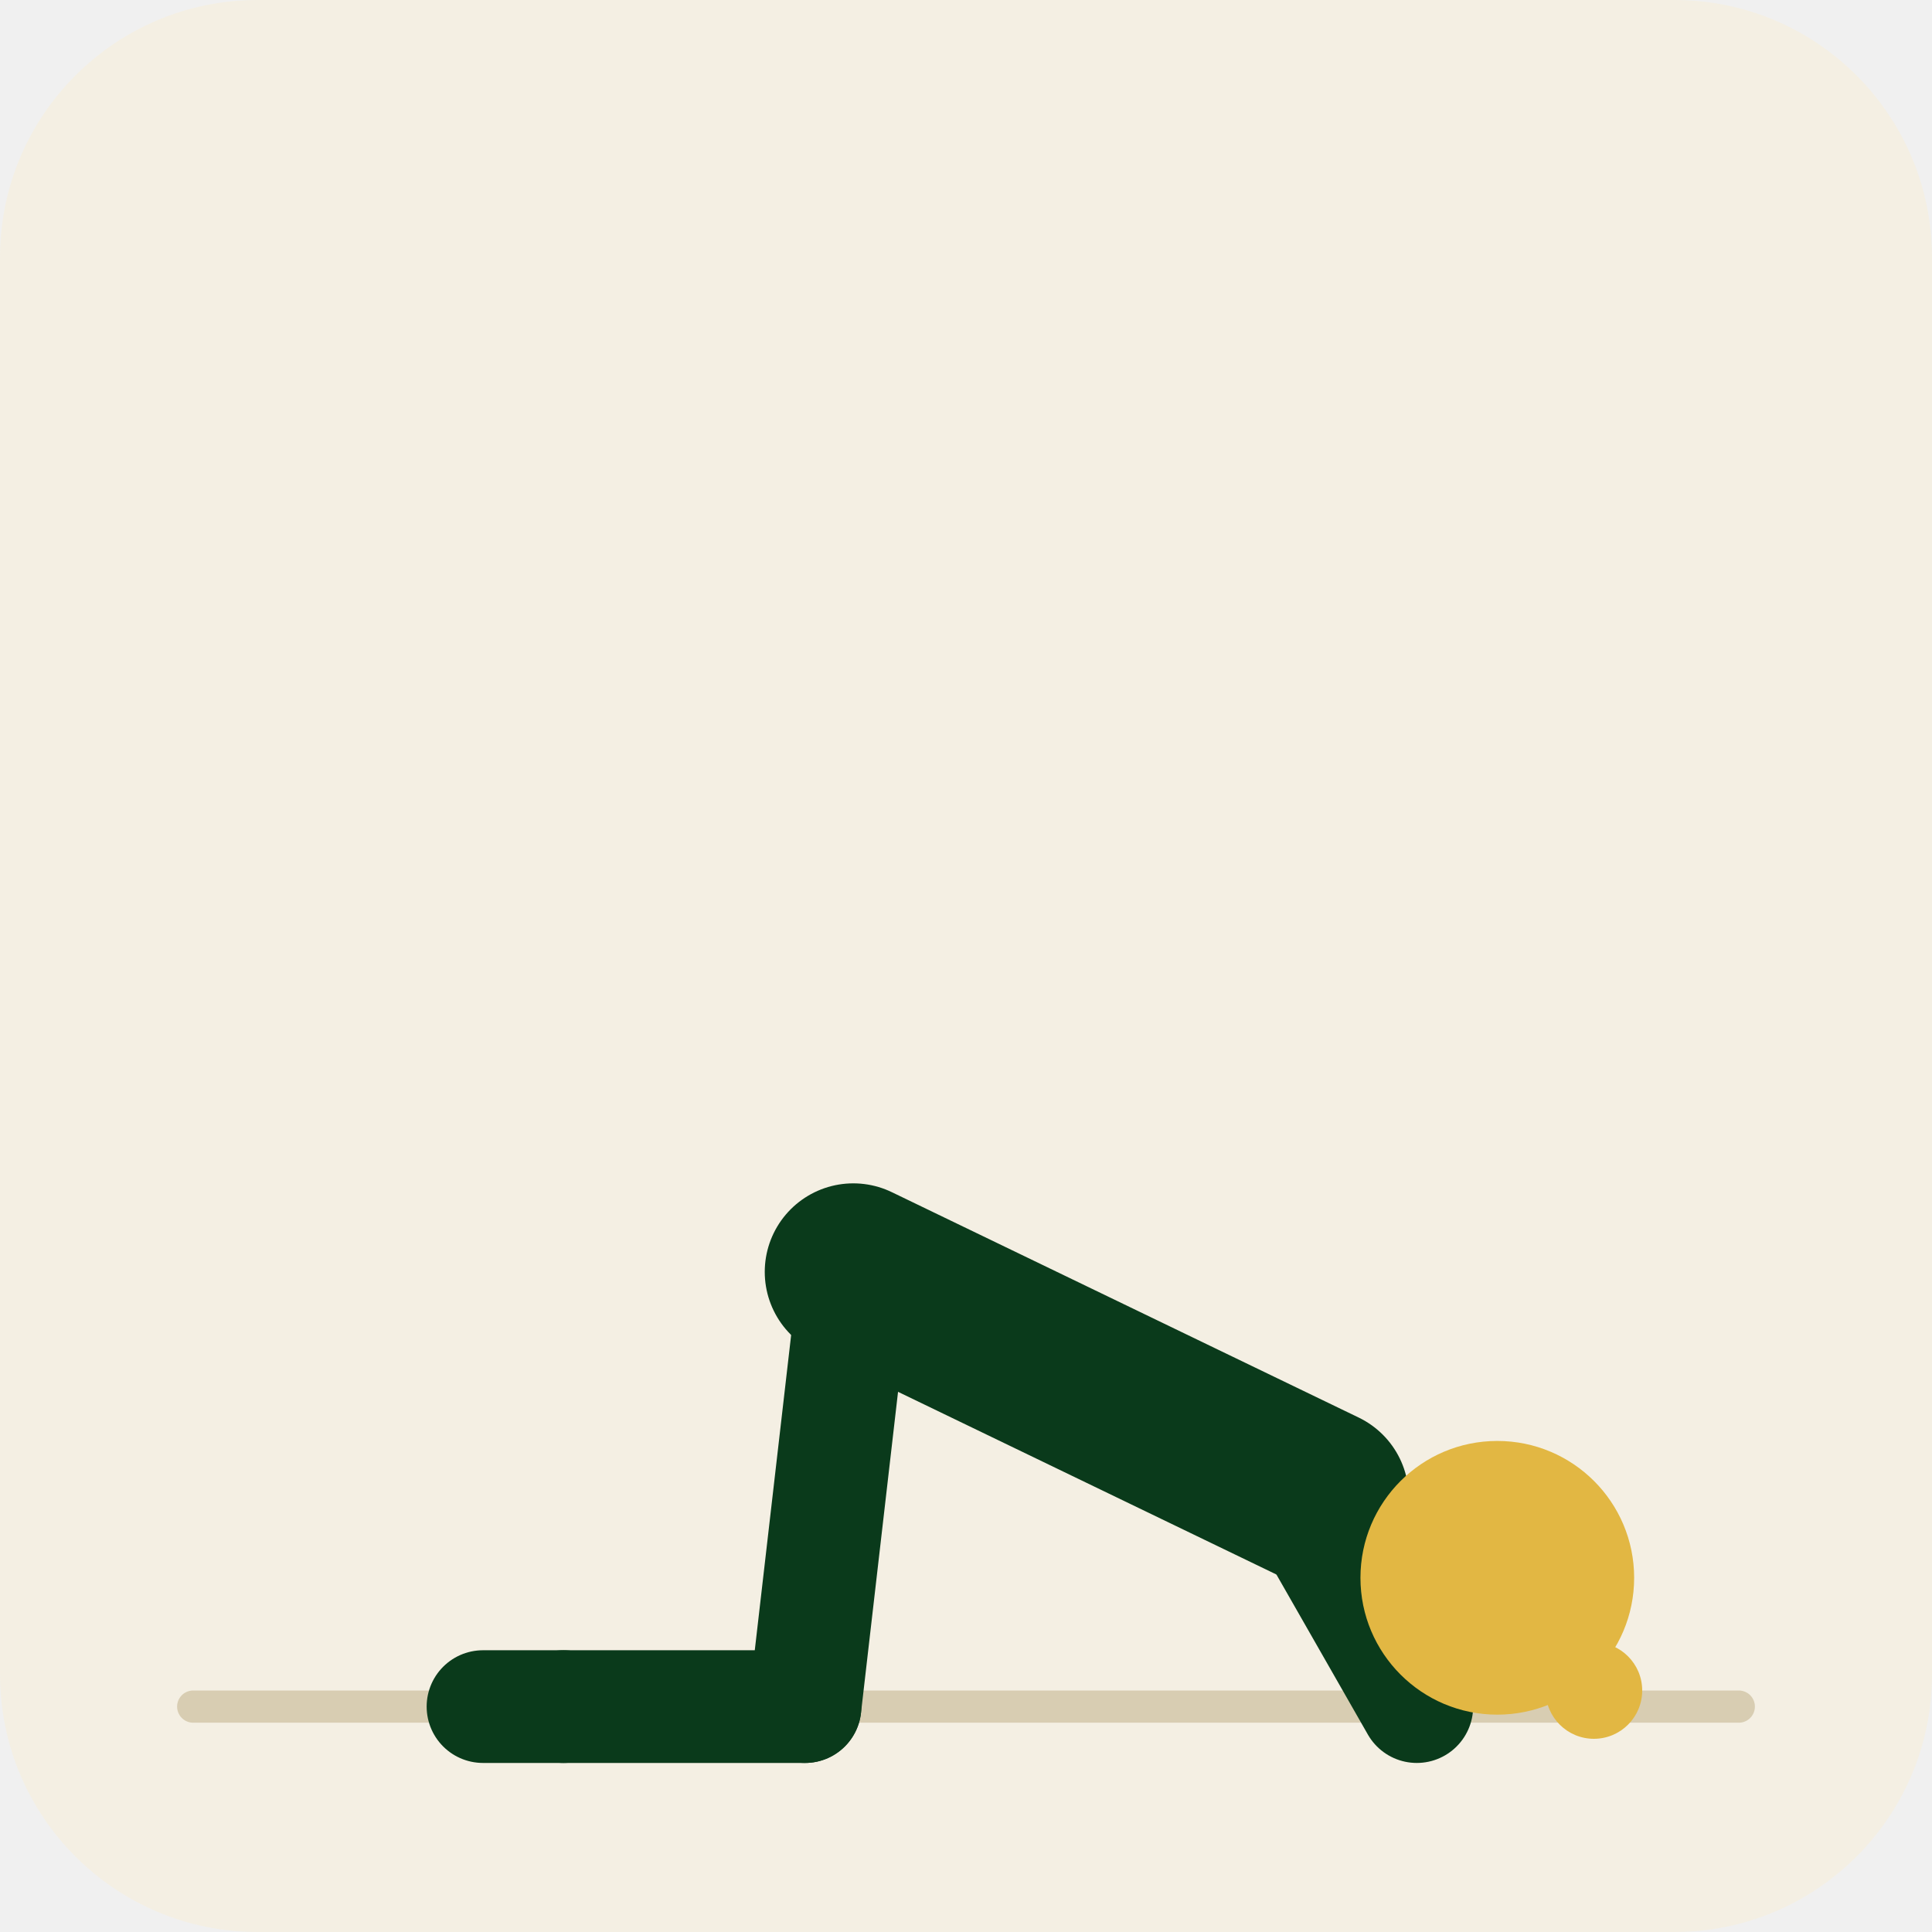
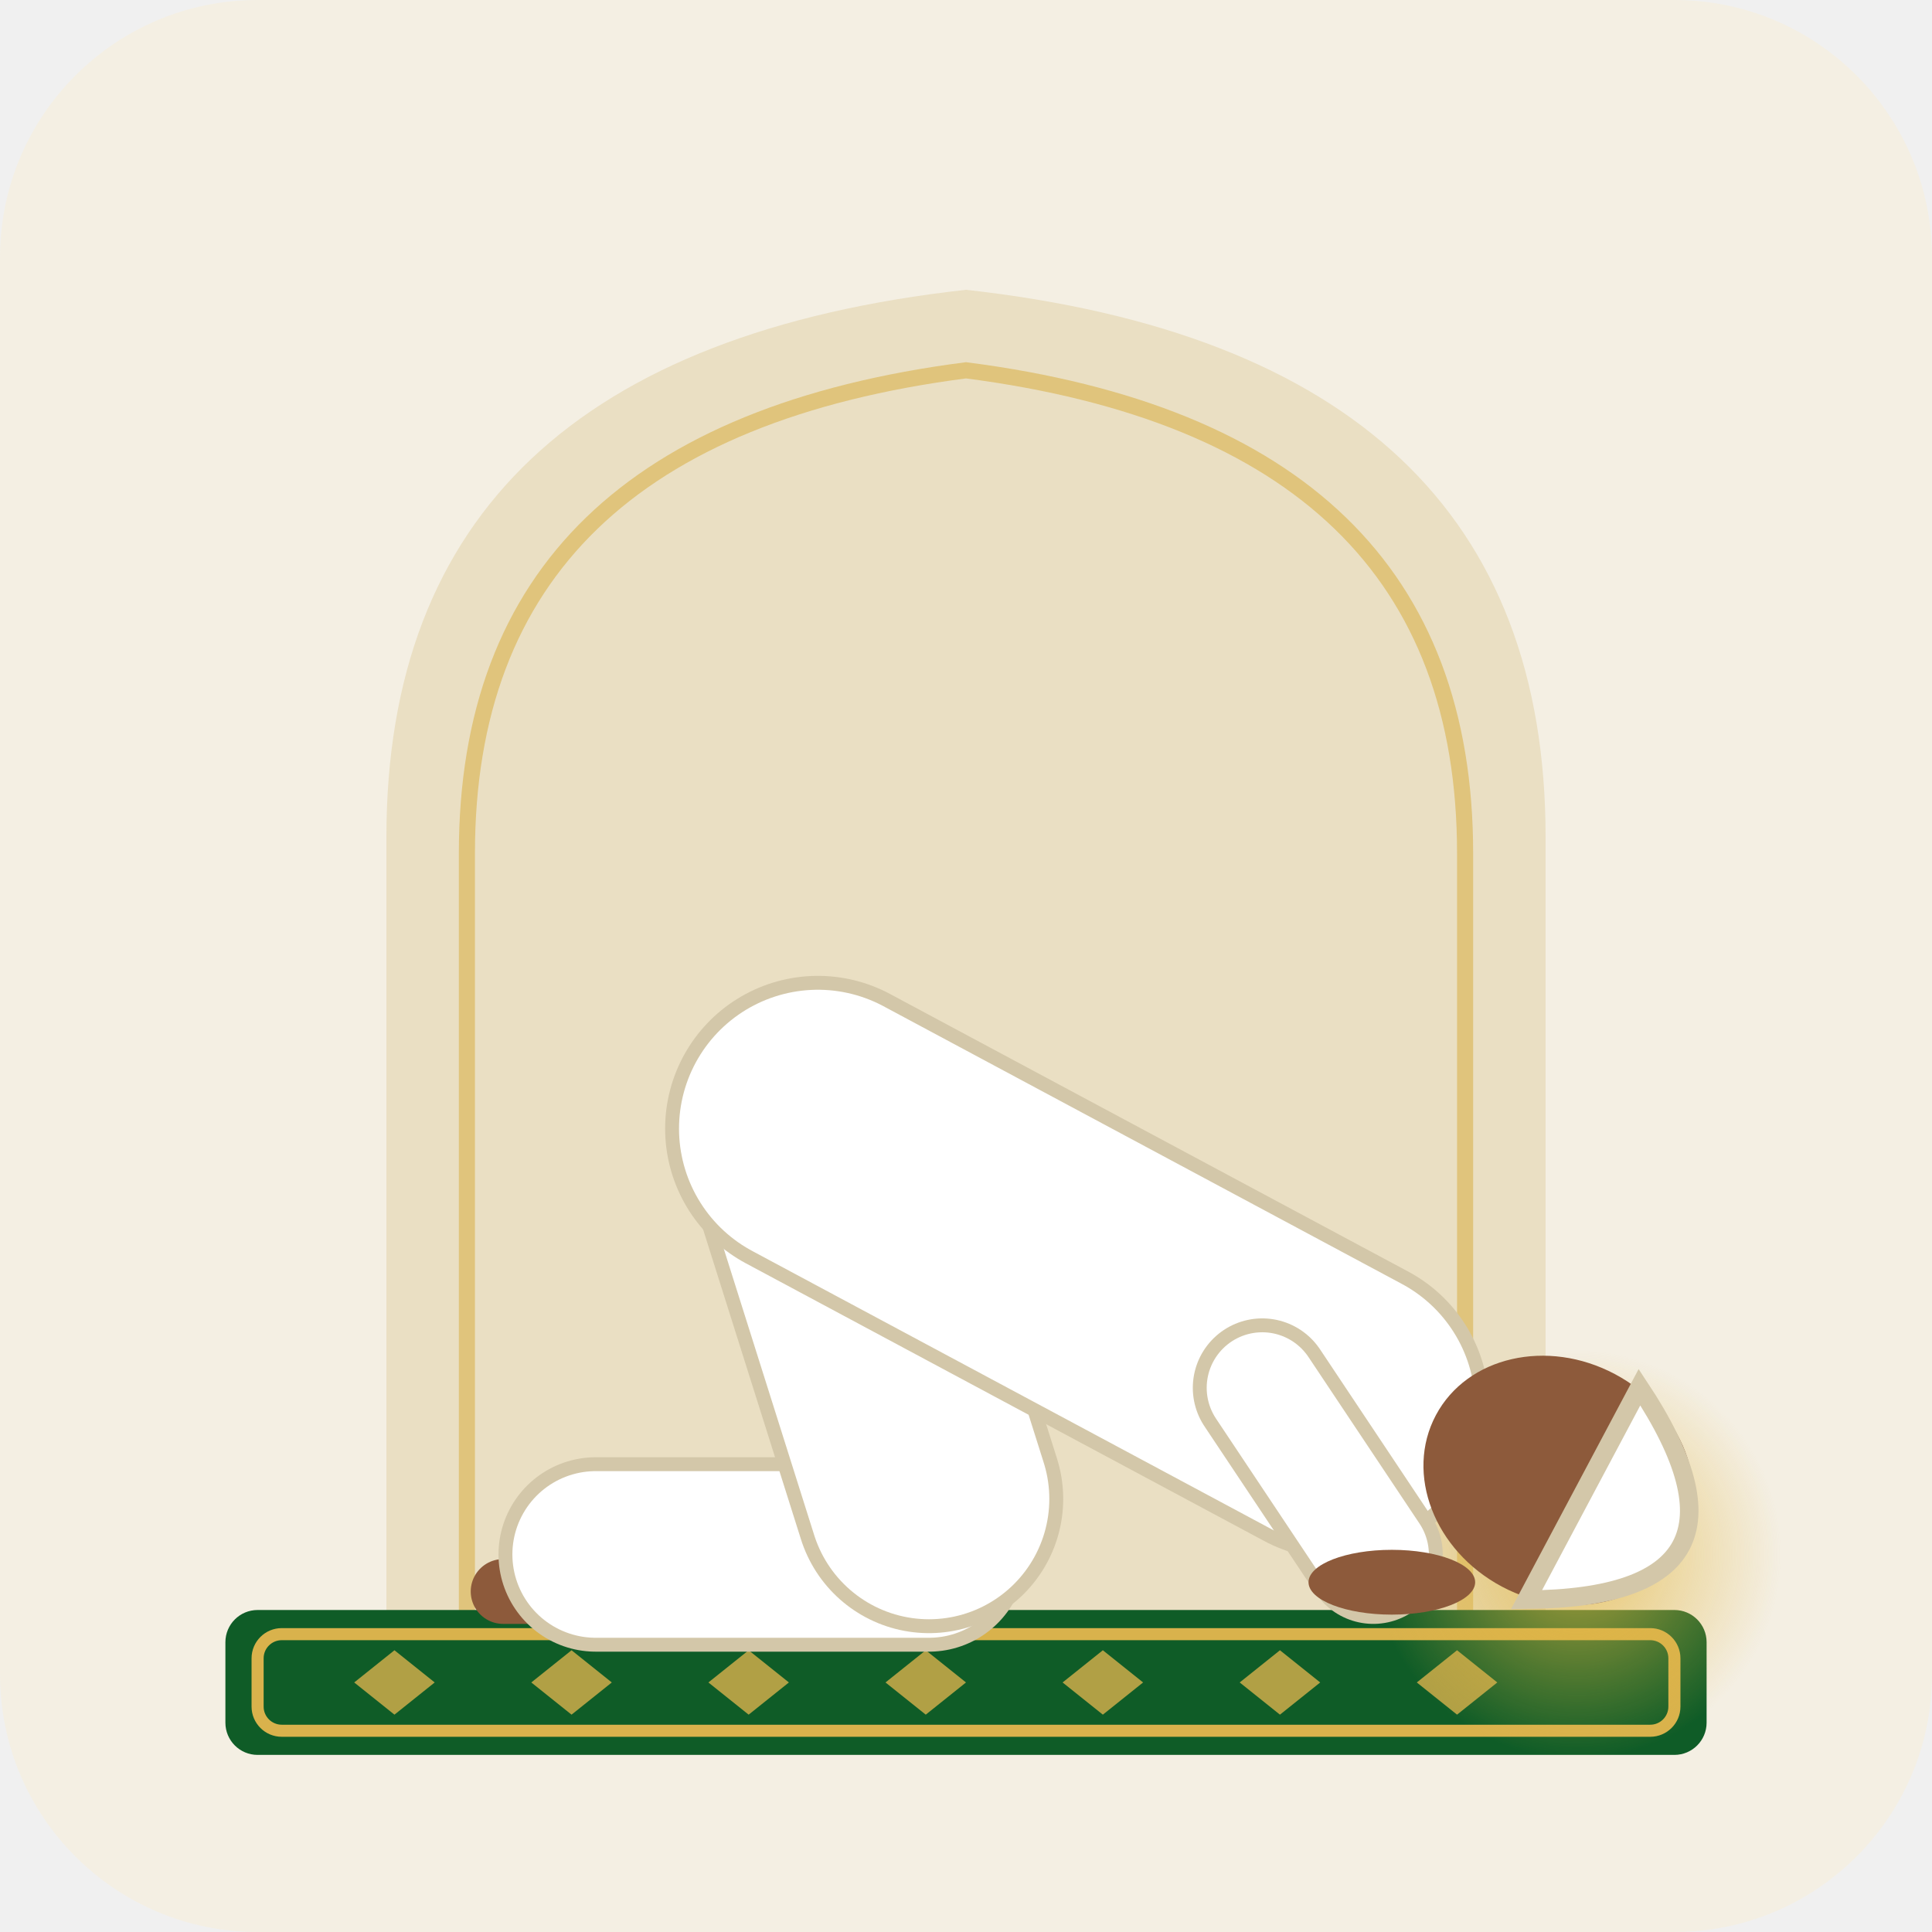
<svg xmlns="http://www.w3.org/2000/svg" viewBox="0 0 240 240" role="img" aria-label="Prosternation, le front au sol">
+   <defs>
+     <radialGradient id="g">
+       <stop offset="0" stop-color="#E2B743" stop-opacity=".75" />
+       <stop offset="1" stop-color="#E2B743" stop-opacity="0" />
+     </radialGradient>
+     <linearGradient id="w" x1="0" x2="0" y1="0" y2="1">
+       <stop offset="0" stop-color="#A9D6F2" />
+       <stop offset="1" stop-color="#3E9AD6" />
+     </linearGradient>
+   </defs>
  <rect width="240" height="240" rx="32" fill="#F4EFE3" />
-   <line x1="24" y1="212" x2="216" y2="212" stroke="#D8CDB2" stroke-width="4" stroke-linecap="round" />
-   <path d="M60 212 L70 212" fill="none" stroke="#0A3A1B" stroke-width="14" stroke-linecap="round" stroke-linejoin="round" />
-   <path d="M70 212 L100 212" fill="none" stroke="#0A3A1B" stroke-width="14" stroke-linecap="round" stroke-linejoin="round" />
-   <path d="M100 212 L106 160" fill="none" stroke="#0A3A1B" stroke-width="14" stroke-linecap="round" stroke-linejoin="round" />
-   <path d="M106 158 L164 186" fill="none" stroke="#0A3A1B" stroke-width="22" stroke-linecap="round" stroke-linejoin="round" />
-   <path d="M160 184 L176 212" fill="none" stroke="#0A3A1B" stroke-width="14" stroke-linecap="round" stroke-linejoin="round" />
-   <circle cx="186" cy="196" r="17" fill="#E2B743" />
-   <circle cx="198" cy="210" r="6" fill="#E2B743" />
+   <path d="M48 214 V104 Q48 44 120 36 Q192 44 192 104 V214 Z" fill="#EADFC3" />
+   <path d="M58 214 V106 Q58 54 120 46 Q182 54 182 106 V214" fill="none" stroke="#D9B24C" stroke-width="2" opacity=".6" />
+   <rect x="28" y="200" width="184" height="18" rx="4" fill="#0F5C27" />
+   <rect x="32" y="203" width="176" height="12" rx="3" fill="none" stroke="#D9B24C" stroke-width="1.5" />
+   <path d="M44 209 l5 -4 l5 4 l-5 4 z" fill="#D9B24C" opacity=".8" />
+   <path d="M66 209 l5 -4 l5 4 l-5 4 z" fill="#D9B24C" opacity=".8" />
+   <path d="M88 209 l5 -4 l5 4 l-5 4 z" fill="#D9B24C" opacity=".8" />
+   <path d="M110 209 l5 -4 l5 4 l-5 4 z" fill="#D9B24C" opacity=".8" />
+   <path d="M132 209 l5 -4 l5 4 l-5 4 z" fill="#D9B24C" opacity=".8" />
+   <path d="M154 209 l5 -4 l5 4 l-5 4 z" fill="#D9B24C" opacity=".8" />
+   <path d="M176 209 l5 -4 l5 4 l-5 4 z" fill="#D9B24C" opacity=".8" />
+   <g transform="translate(120 200) scale(1.15) translate(-120 -200)">
+     <circle cx="186" cy="194" r="22" fill="url(#g)" />
+     <path d="M70 198 L78 198" fill="none" stroke="#8D5A3B" stroke-width="7" stroke-linecap="round" stroke-linejoin="round" />
+     <path d="M80 194 L116 194" fill="none" stroke="#D3C7A9" stroke-width="21" stroke-linecap="round" stroke-linejoin="round" />
+     <path d="M80 194 L116 194" fill="none" stroke="#FFFFFF" stroke-width="18" stroke-linecap="round" stroke-linejoin="round" />
+     <path d="M116 188 L104 150" fill="none" stroke="#D3C7A9" stroke-width="29" stroke-linecap="round" stroke-linejoin="round" />
+     <path d="M116 188 L104 150" fill="none" stroke="#FFFFFF" stroke-width="26" stroke-linecap="round" stroke-linejoin="round" />
+     <path d="M104 148 L160 178" fill="none" stroke="#D3C7A9" stroke-width="33" stroke-linecap="round" stroke-linejoin="round" />
+     <path d="M104 148 L160 178" fill="none" stroke="#FFFFFF" stroke-width="30" stroke-linecap="round" stroke-linejoin="round" />
+     <path d="M152 176 L164 194" fill="none" stroke="#D3C7A9" stroke-width="15" stroke-linecap="round" stroke-linejoin="round" />
+     <path d="M152 176 L164 194" fill="none" stroke="#FFFFFF" stroke-width="12" stroke-linecap="round" stroke-linejoin="round" />
+     <ellipse cx="166" cy="197" rx="9" ry="3.5" fill="#8D5A3B" />
+     <g transform="rotate(118 184 186)">
+       <ellipse cx="184" cy="186" rx="13" ry="15" fill="#8D5A3B" />
+       <path d="M171 183 Q184 159 197 183 Z" fill="#FFFFFF" stroke="#D3C7A9" stroke-width="2" />
+     </g>
+   </g>
</svg>
